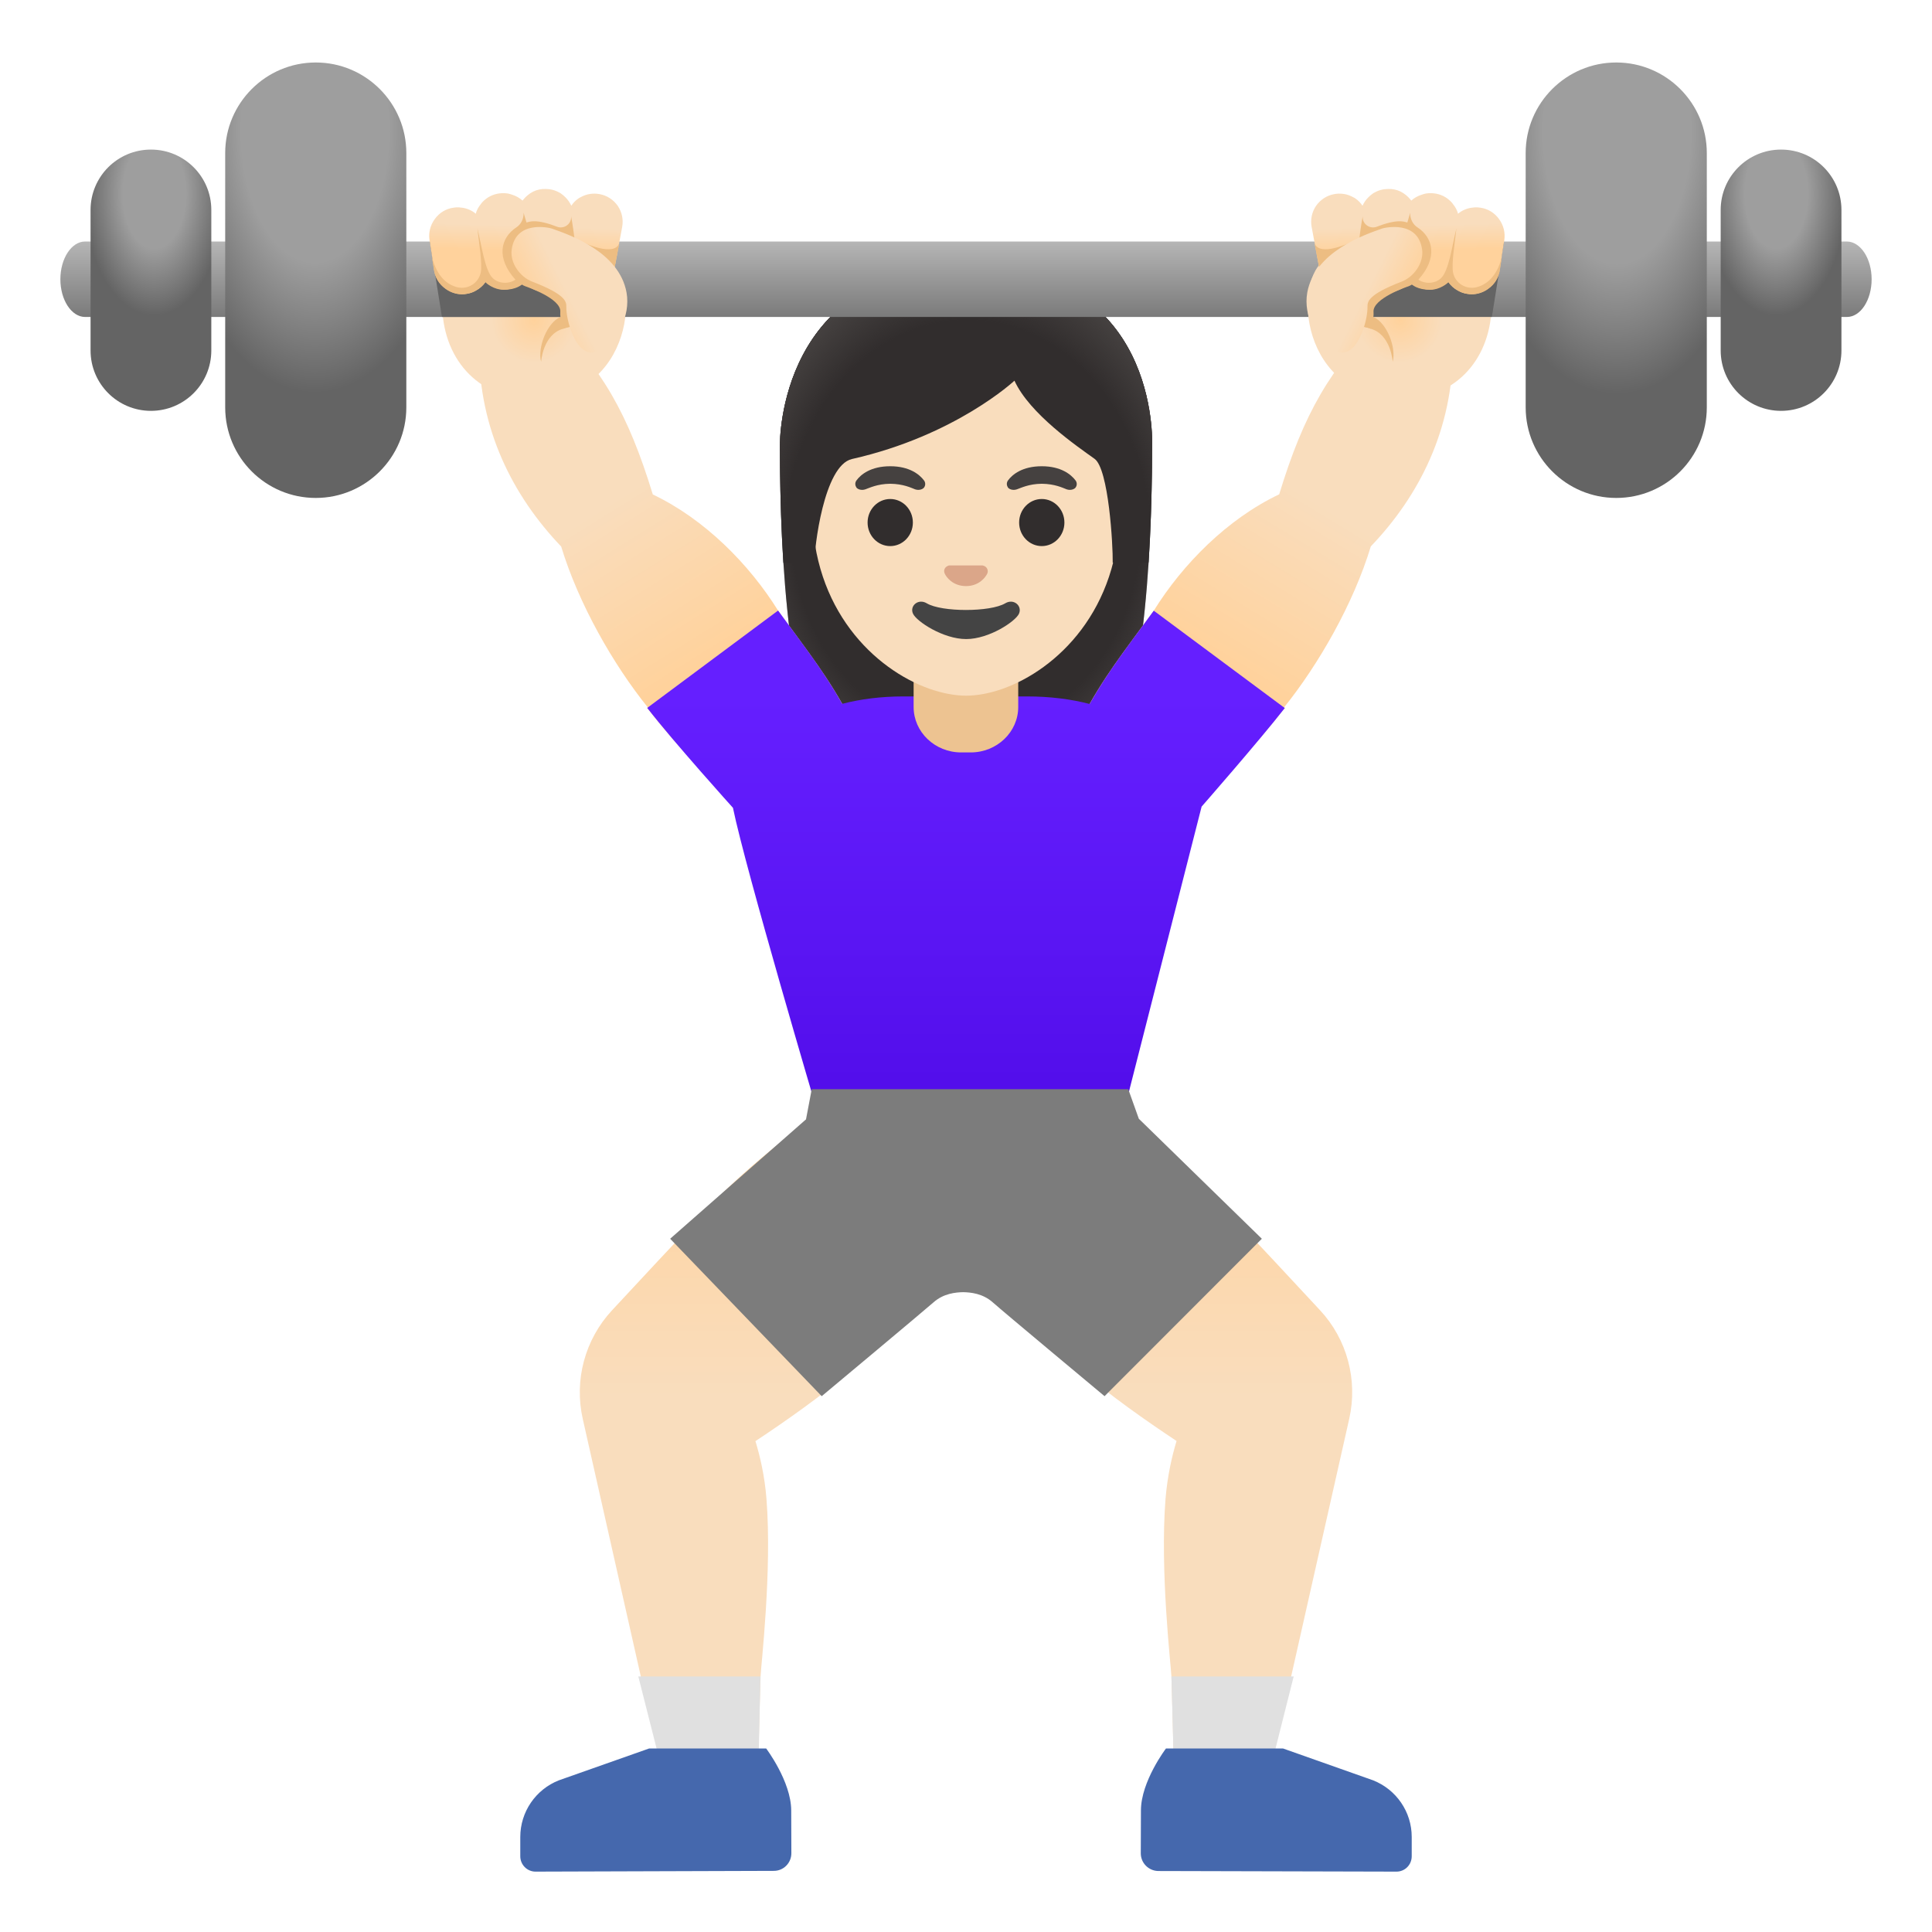
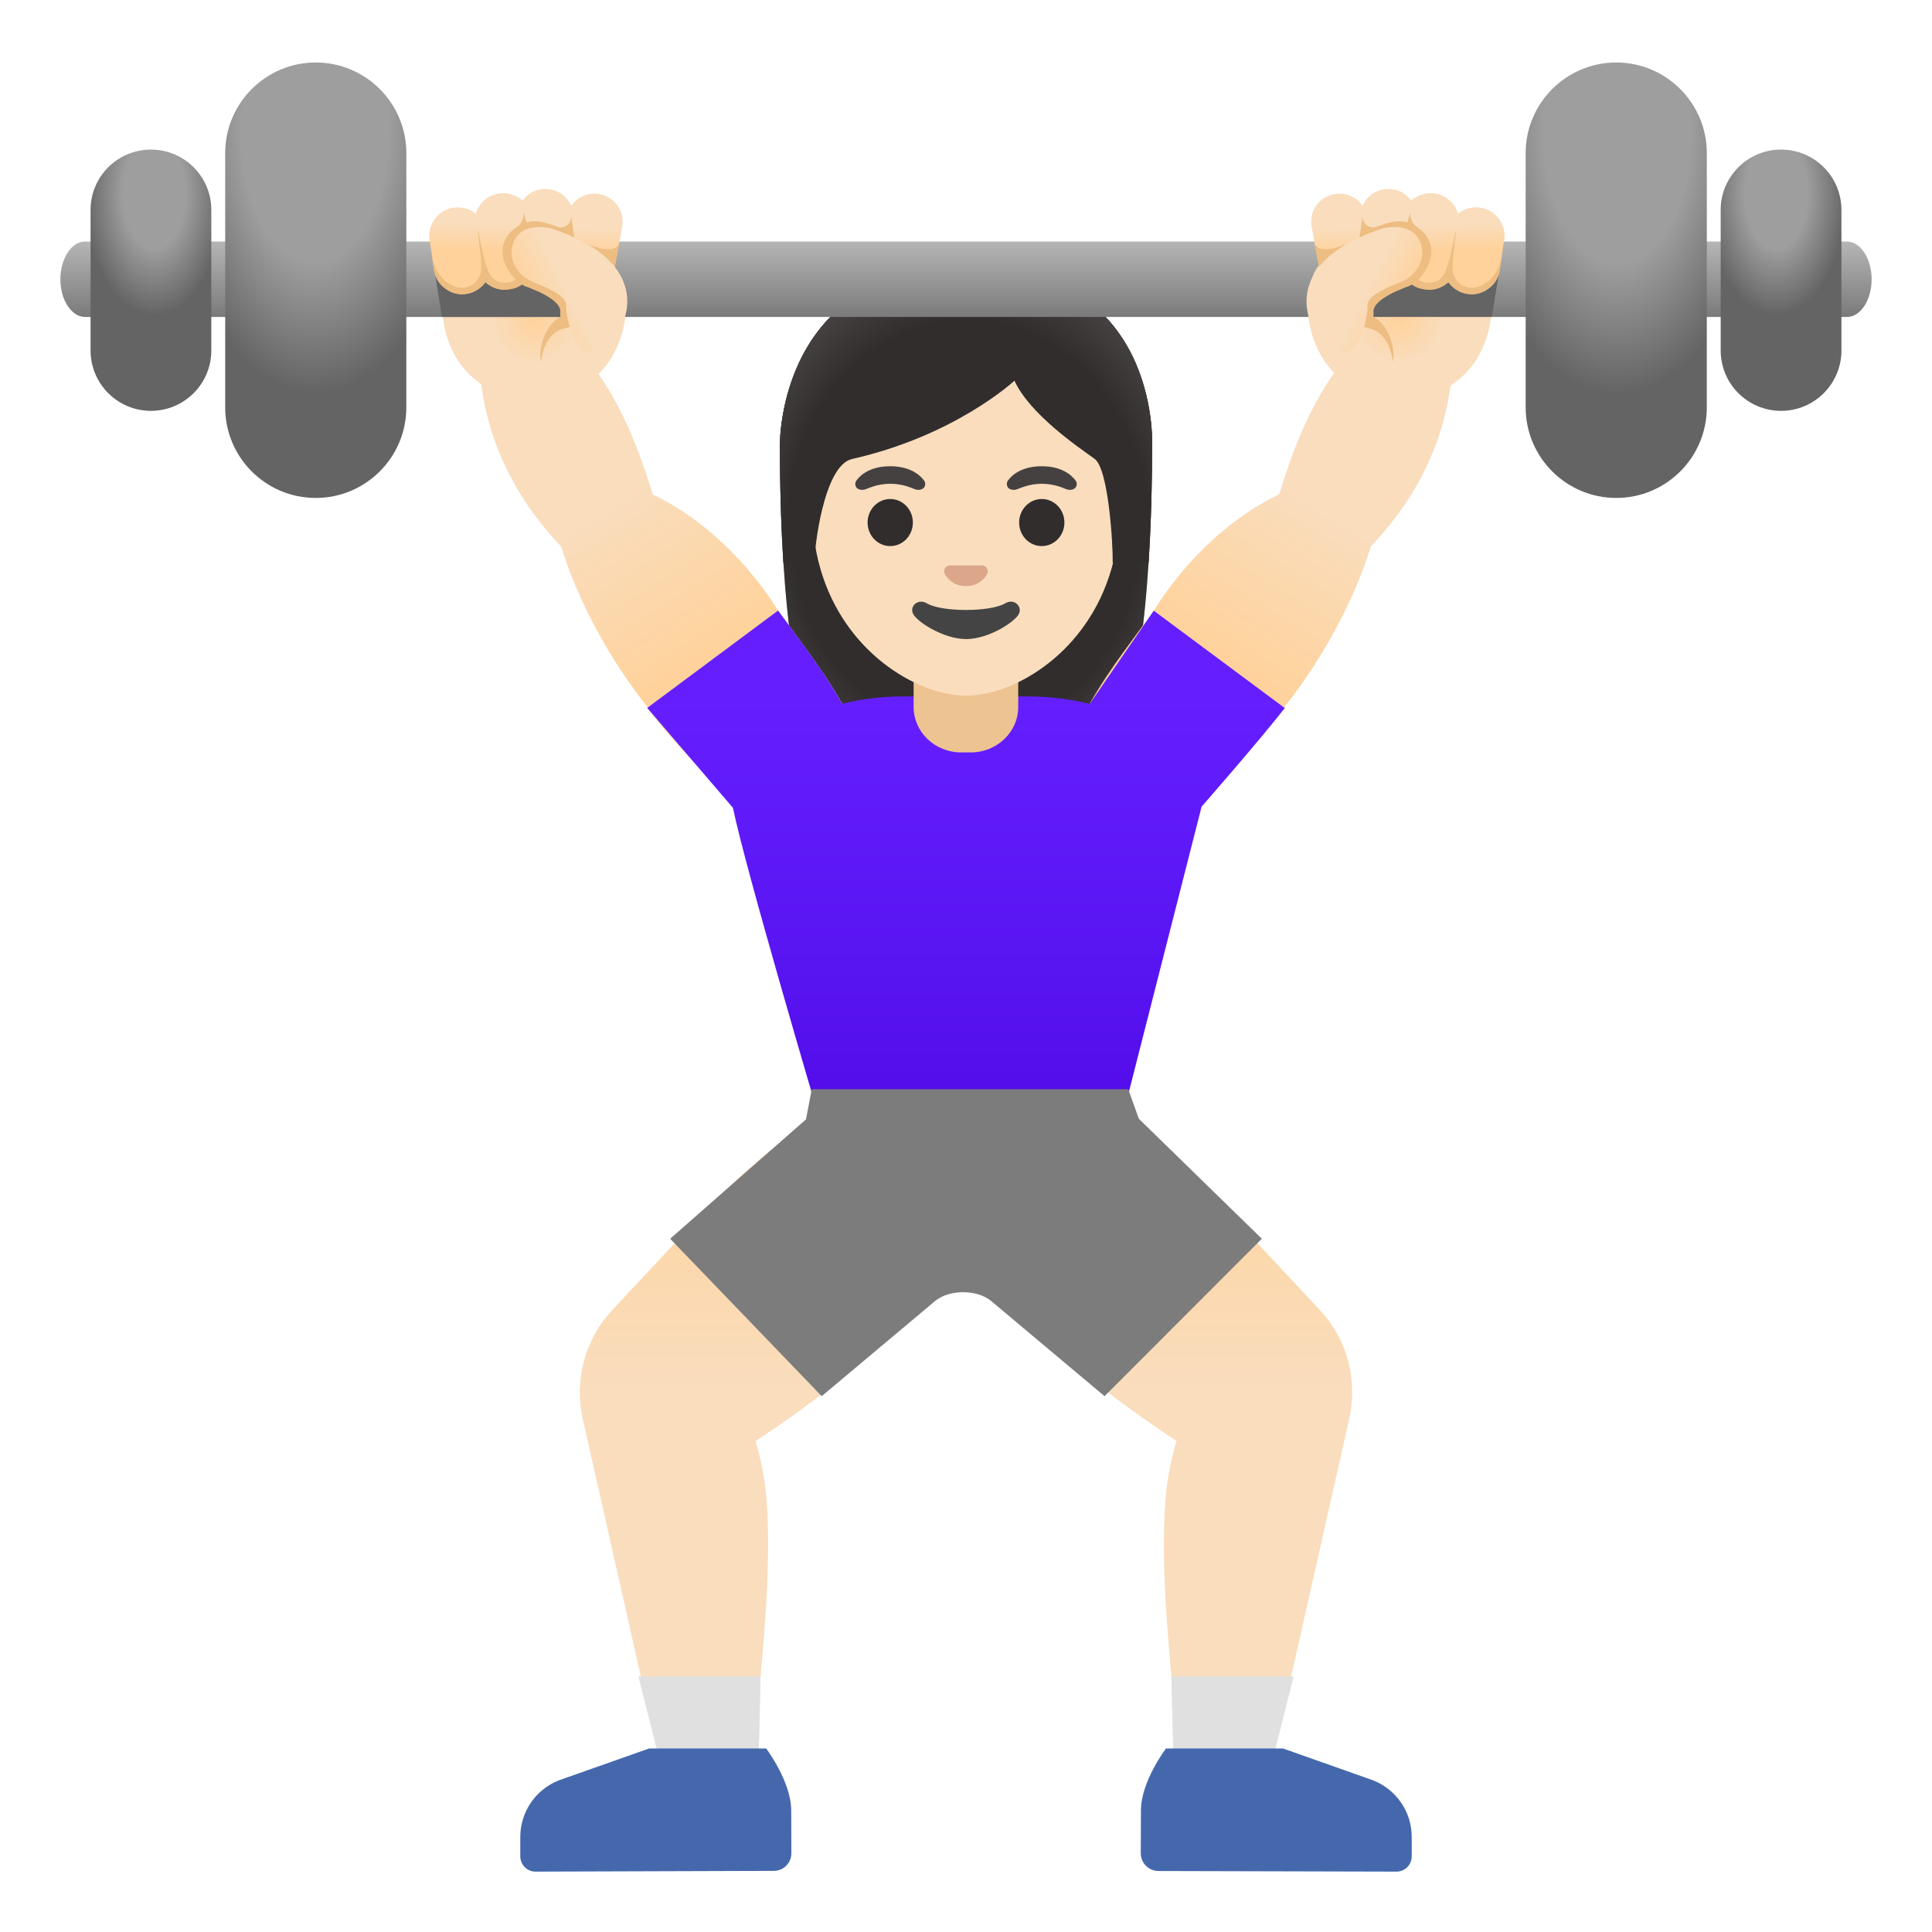
- <svg xmlns="http://www.w3.org/2000/svg" viewBox="0 0 128 128" aria-hidden="true" role="img" class="iconify iconify--noto" preserveAspectRatio="xMidYMid meet" fill="#000000">
-   <g id="SVGRepo_bgCarrier" stroke-width="0" />
-   <g id="SVGRepo_tracerCarrier" stroke-linecap="round" stroke-linejoin="round" />
-   <g id="SVGRepo_iconCarrier">
-     <linearGradient id="IconifyId17ecdb2904d178eab23866" gradientUnits="userSpaceOnUse" x1="77.018" y1="71.379" x2="77.018" y2="109.706" gradientTransform="translate(0 2)">
-       <stop offset="0" stop-color="#ffd29c"> </stop>
-       <stop offset=".5" stop-color="#f9ddbd"> </stop>
-     </linearGradient>
-     <path d="M87.45 86.8c-1.78-1.92-4.11-4.42-6.15-6.58c-3.96-4.17-8.8-7.29-8.8-7.29l-8.05 8.64s3.13 5.76 7.12 9.19c1.95 1.68 4.39 3.39 6.38 4.71c-.3.99-.6 2.28-.73 3.82c-.38 4.78.36 11.08.39 11.78c.12 3.66.16 6.37.16 6.37l6.34-.02L89.39 94c.58-2.57-.14-5.27-1.94-7.2z" fill="url(#IconifyId17ecdb2904d178eab23866)"> </path>
-     <linearGradient id="IconifyId17ecdb2904d178eab23867" gradientUnits="userSpaceOnUse" x1="50.982" y1="71.379" x2="50.982" y2="109.706" gradientTransform="translate(0 2)">
-       <stop offset="0" stop-color="#ffd29c"> </stop>
-       <stop offset=".5" stop-color="#f9ddbd"> </stop>
-     </linearGradient>
-     <path d="M55.49 72.93s-4.84 3.12-8.79 7.3c-2.04 2.16-4.37 4.66-6.15 6.58a7.983 7.983 0 0 0-1.94 7.2l5.28 23.42l6.34.02s.04-2.71.16-6.37c.02-.7.77-7 .39-11.78c-.12-1.54-.43-2.83-.73-3.82c1.99-1.32 4.43-3.03 6.38-4.71c3.99-3.43 7.12-9.19 7.12-9.19l-8.06-8.65z" fill="url(#IconifyId17ecdb2904d178eab23867)"> </path>
-     <path fill="#e0e0e0" d="M42.29 111.07l1.61 6.35l6.34.02l.14-6.37z"> </path>
-     <path d="M52.42 119.94c-.01-1.92-1.66-4.1-1.66-4.1h-7.75l-5.98 2.11a4.036 4.036 0 0 0-2.56 3.75v1.28c0 .56.45 1.02 1.01 1.02l15.79-.05c.64 0 1.16-.52 1.16-1.17l-.01-2.84z" fill="#4568ad"> </path>
-     <path fill="#e0e0e0" d="M77.61 111.07l.17 6.37l6.33-.02l1.6-6.35z"> </path>
-     <path d="M90.97 117.95L85 115.84h-7.75s-1.66 2.18-1.66 4.11l-.01 2.84c0 .64.52 1.16 1.16 1.17l15.78.04c.56 0 1.01-.45 1.01-1.02v-1.28c0-1.66-1.02-3.14-2.56-3.75z" fill="#4568ad"> </path>
-     <path d="M64.18 17.66c-12.61 0-12.51 11.66-12.51 11.84c0 7.55.58 18.22 3.6 22.41c1.2 1.66 3.51 1.76 3.51 1.76l5.22-.01l5.22.01s2.32-.09 3.51-1.76c3.02-4.2 3.6-14.86 3.6-22.41c0-.18.45-11.84-12.15-11.84z" fill="#312d2d"> </path>
-     <radialGradient id="IconifyId17ecdb2904d178eab23868" cx="64" cy="32.902" r="14.613" gradientTransform="matrix(1 0 0 1.1901 0 -4.416)" gradientUnits="userSpaceOnUse">
-       <stop offset=".794" stop-color="#454140" stop-opacity="0"> </stop>
-       <stop offset="1" stop-color="#454140"> </stop>
-     </radialGradient>
-     <path d="M64.18 17.66c-12.61 0-12.51 11.66-12.51 11.84c0 7.55.58 18.22 3.6 22.41c1.2 1.66 3.51 1.76 3.51 1.76l5.22-.01l5.22.01s2.32-.09 3.51-1.76c3.02-4.2 3.6-14.86 3.6-22.41c0-.18.45-11.84-12.15-11.84z" fill="url(#IconifyId17ecdb2904d178eab23868)"> </path>
-     <linearGradient id="IconifyId17ecdb2904d178eab23869" gradientUnits="userSpaceOnUse" x1="80.671" y1="41.656" x2="93.508" y2="20.633" gradientTransform="translate(0 2)">
-       <stop offset="0" stop-color="#ffd29c"> </stop>
-       <stop offset=".5" stop-color="#f9ddbd"> </stop>
-     </linearGradient>
-     <path d="M96.26 23.12l-4.54-2.29c-3.63 3.56-5.35 6.61-6.97 11.92c-3.43 1.63-6.39 4.62-8.31 7.71c-2.04 2.81-3.32 4.37-4.79 7.16c-1.11 2.12-.31 4.48 1.7 5.95c.95.7 1.72 1 2.47 1c.84 0 1.64-.39 2.62-1.05c2.07-1.18 4.88-4.3 6.68-6.62l-.05-.03c2.29-2.85 4.6-6.87 5.75-10.67c3.22-3.36 5.44-7.77 5.44-13.08z" fill="url(#IconifyId17ecdb2904d178eab23869)"> </path>
-     <linearGradient id="IconifyId17ecdb2904d178eab23870" gradientUnits="userSpaceOnUse" x1="47.197" y1="41.477" x2="34.267" y2="20.733" gradientTransform="translate(0 2)">
-       <stop offset="0" stop-color="#ffd29c"> </stop>
-       <stop offset=".5" stop-color="#f9ddbd"> </stop>
-     </linearGradient>
-     <path d="M56.35 47.63c-1.47-2.79-2.75-4.35-4.79-7.16c-1.92-3.09-4.88-6.08-8.31-7.71c-1.63-5.33-3.35-8.37-6.98-11.93l-4.53 2.3c0 5.31 2.22 9.71 5.44 13.08c1.15 3.79 3.45 7.82 5.75 10.67l-.05.03c1.8 2.32 4.61 5.44 6.68 6.62c.98.66 1.78 1.05 2.62 1.05c.75 0 1.52-.31 2.47-1c2-1.47 2.81-3.84 1.7-5.95z" fill="url(#IconifyId17ecdb2904d178eab23870)"> </path>
-     <linearGradient id="IconifyId17ecdb2904d178eab23871" gradientUnits="userSpaceOnUse" x1="64" y1="44.123" x2="64" y2="69.62" gradientTransform="translate(0 2)">
-       <stop offset="0" stop-color="#651fff"> </stop>
-       <stop offset=".705" stop-color="#5914f2"> </stop>
-       <stop offset="1" stop-color="#530eeb"> </stop>
-     </linearGradient>
-     <path d="M76.44 40.46c-1.79 2.46-2.99 3.97-4.25 6.18c-1.23-.32-2.62-.5-4.16-.5h-8.17c-1.51 0-2.86.18-4.06.49c-1.26-2.21-2.46-3.72-4.25-6.18l-8.67 6.45c1.8 2.32 5.68 6.62 5.68 6.62c.83 4.06 5.61 20.2 5.61 20.2h20.27l5.17-20.28s3.75-4.28 5.51-6.53l-8.68-6.45z" fill="url(#IconifyId17ecdb2904d178eab23871)"> </path>
-     <path d="M60.53 46.84c0 1.66 1.41 3.01 3.15 3.01h.63c1.74 0 3.15-1.35 3.15-3.01v-3.67h-6.93v3.67z" fill="#edc391"> </path>
-     <path d="M64 21.42c-5.29 0-10.19 3.93-10.19 12.27c0 6.7 4.15 10.66 7.76 11.94c.86.3 1.69.46 2.43.46c.73 0 1.56-.15 2.41-.45c3.61-1.27 7.77-5.24 7.77-11.94c.01-8.35-4.89-12.28-10.18-12.28z" fill="#f9ddbd"> </path>
-     <path d="M65.19 37.49l-.1-.03H62.9c-.03 0-.07.01-.1.03c-.2.08-.31.29-.21.51c.09.22.53.83 1.41.83c.88 0 1.31-.61 1.41-.83a.38.38 0 0 0-.22-.51z" fill="#dba689"> </path>
-     <path d="M66.6 39.97c-.99.59-4.22.59-5.2 0c-.57-.34-1.15.18-.91.69c.23.51 2 1.68 3.52 1.68s3.27-1.17 3.5-1.68s-.34-1.03-.91-.69z" fill="#444"> </path>
-     <g fill="#312d2d">
-       <ellipse cx="58.98" cy="34.62" rx="1.5" ry="1.56"> </ellipse>
-       <ellipse cx="69.02" cy="34.62" rx="1.5" ry="1.56"> </ellipse>
-     </g>
-     <g fill="#454140">
-       <path d="M61.21 31.82c-.29-.38-.95-.93-2.23-.93c-1.29 0-1.95.55-2.23.93c-.13.17-.09.36-.01.48c.08.11.32.21.59.12s.78-.36 1.65-.37c.87.01 1.39.27 1.65.37c.27.09.51-.01.59-.12a.39.39 0 0 0-.01-.48z"> </path>
-       <path d="M71.25 31.82c-.29-.38-.95-.93-2.23-.93c-1.29 0-1.95.55-2.23.93c-.13.17-.09.36-.01.48c.08.11.32.21.59.12s.78-.36 1.65-.37c.87.01 1.39.27 1.65.37c.27.09.51-.01.59-.12a.39.39 0 0 0-.01-.48z"> </path>
-     </g>
-     <path d="M64.18 17.66c-12.61 0-12.51 11.66-12.51 11.84c0 2.39.06 5.08.23 7.79l2.06-.01c-.02-.9.61-6.45 2.49-6.87c6.87-1.55 10.76-5.19 10.76-5.19c1.01 2.21 4.17 4.36 5.31 5.18c.93.67 1.22 5.7 1.2 6.88h2.37c0-.02.01-.03.01-.05c.17-2.69.23-5.37.23-7.74c.01-.17.46-11.83-12.15-11.83z" fill="#312d2d"> </path>
-     <radialGradient id="IconifyId17ecdb2904d178eab23872" cx="64.109" cy="34.156" r="15.307" gradientTransform="matrix(1 0 0 1.2135 0 -5.466)" gradientUnits="userSpaceOnUse">
-       <stop offset=".794" stop-color="#454140" stop-opacity="0"> </stop>
-       <stop offset="1" stop-color="#454140"> </stop>
-     </radialGradient>
-     <path d="M64.18 17.66c-12.61 0-12.51 11.66-12.51 11.84c0 2.39.06 5.08.23 7.79l2.06-.01c-.02-.9.61-6.45 2.49-6.87c6.87-1.55 10.76-5.19 10.76-5.19c1.01 2.21 4.17 4.36 5.31 5.18c.93.67 1.22 5.7 1.2 6.88h2.37c0-.02.01-.03.01-.05c.17-2.69.23-5.37.23-7.74c.01-.17.46-11.83-12.15-11.83z" fill="url(#IconifyId17ecdb2904d178eab23872)"> </path>
-     <radialGradient id="IconifyId17ecdb2904d178eab23873" cx="35.39" cy="19.198" r="5.677" gradientTransform="translate(0 2)" gradientUnits="userSpaceOnUse">
-       <stop offset="0" stop-color="#ffd29c"> </stop>
-       <stop offset=".5" stop-color="#f9ddbd"> </stop>
-     </radialGradient>
-     <path d="M40.26 17.16c-.9-.53-5.17-1.2-8.12-1.2c-1.62 0-2.83.21-2.83.76l-.01 3.43c-.01 3.45 2.24 6.27 5.96 6.28h.01c6.74 0 7.27-7.94 4.99-9.27z" fill="url(#IconifyId17ecdb2904d178eab23873)"> </path>
-     <path d="M40.02 20.82c-.04.13-.39.26-.77.36h-.01c-.44.11-.96.33-1.93.6c-1.35.38-1.46 2.19-1.46 2.19c-.25-.94.39-2.59 1.28-2.97v-.01c.42-.2.89-.31 1.39-.39c.08-.01.28-.02.53-.01h.01c.45.01 1.01.07.96.23z" fill="#edbd82"> </path>
-     <linearGradient id="IconifyId17ecdb2904d178eab23874" gradientUnits="userSpaceOnUse" x1="64" y1="13.379" x2="64" y2="19.437" gradientTransform="translate(0 2)">
-       <stop offset="0" stop-color="#bdbdbd"> </stop>
-       <stop offset="1" stop-color="#757575"> </stop>
-     </linearGradient>
-     <path d="M124 18.5c0 1.38-.73 2.5-1.64 2.5H5.64C4.74 21 4 19.88 4 18.5S4.74 16 5.64 16h116.71c.91 0 1.65 1.12 1.65 2.5z" fill="url(#IconifyId17ecdb2904d178eab23874)"> </path>
-     <radialGradient id="IconifyId17ecdb2904d178eab23875" cx="-102.258" cy="115.861" r="24.348" gradientTransform="matrix(0 .9016 .507 0 -37.874 100.877)" gradientUnits="userSpaceOnUse">
-       <stop offset=".396" stop-color="#9e9e9e"> </stop>
-       <stop offset=".79" stop-color="#646464"> </stop>
-     </radialGradient>
-     <path d="M20.92 32.99c3.31 0 6-2.69 6-6V10.14c0-3.31-2.69-6-6-6s-6 2.69-6 6v16.85c0 3.31 2.68 6 6 6z" fill="url(#IconifyId17ecdb2904d178eab23875)"> </path>
-     <radialGradient id="IconifyId17ecdb2904d178eab23876" cx="-1251.918" cy="123.75" r="24.348" gradientTransform="matrix(0 .9016 -.507 0 169.876 1137.497)" gradientUnits="userSpaceOnUse">
-       <stop offset=".396" stop-color="#9e9e9e"> </stop>
-       <stop offset=".79" stop-color="#646464"> </stop>
-     </radialGradient>
-     <path d="M107.08 32.99c-3.31 0-6-2.69-6-6V10.14c0-3.31 2.69-6 6-6s6 2.69 6 6v16.85c0 3.31-2.68 6-6 6z" fill="url(#IconifyId17ecdb2904d178eab23876)"> </path>
-     <radialGradient id="IconifyId17ecdb2904d178eab23877" cx="-172.46" cy="114.075" r="3.543" gradientTransform="matrix(1.3333 0 0 -2.3062 240.163 275.933)" gradientUnits="userSpaceOnUse">
-       <stop offset=".441" stop-color="#9e9e9e"> </stop>
-       <stop offset=".985" stop-color="#646464"> </stop>
-     </radialGradient>
-     <path d="M10 27.22c2.21 0 4-1.79 4-4v-9.31c0-2.21-1.79-4-4-4s-4 1.79-4 4v9.31c0 2.21 1.79 4 4 4z" fill="url(#IconifyId17ecdb2904d178eab23877)"> </path>
-     <radialGradient id="IconifyId17ecdb2904d178eab23878" cx="-1204.1" cy="114.075" r="3.543" gradientTransform="matrix(-1.3333 0 0 -2.3062 -1487.734 275.933)" gradientUnits="userSpaceOnUse">
-       <stop offset=".441" stop-color="#9e9e9e"> </stop>
-       <stop offset=".985" stop-color="#646464"> </stop>
-     </radialGradient>
-     <path d="M118 27.22c-2.21 0-4-1.79-4-4v-9.31c0-2.21 1.79-4 4-4s4 1.79 4 4v9.31c0 2.21-1.79 4-4 4z" fill="url(#IconifyId17ecdb2904d178eab23878)"> </path>
-     <path fill="#646464" d="M38.61 21h-9.33l-.8-5h10.13z"> </path>
-     <linearGradient id="IconifyId17ecdb2904d178eab23879" gradientUnits="userSpaceOnUse" x1="34.798" y1="14.626" x2="34.903" y2="11.312" gradientTransform="translate(0 2)">
-       <stop offset="0" stop-color="#ffd29c"> </stop>
-       <stop offset=".5" stop-color="#f9ddbd"> </stop>
-     </linearGradient>
-     <path d="M41.22 15.04l-.29 1.55l-.06.34l-.14.75l-.08.44a1.88 1.88 0 0 1-2.18 1.5c-.46-.08-.85-.32-1.12-.68c-.33.3-.76.47-1.23.47c-.28 0-1.16-.39-1.31-.54a.689.689 0 0 1-.11-.13c-.04.03-.08.07-.12.1c-.02.01-.59.35-1.17.34c-.54-.01-1.08-.34-1.24-.5c-.16.23-.38.43-.64.57c-.18.11-.38.18-.6.21c-.1.02-.2.03-.3.03c-.4 0-.79-.13-1.11-.37c-.42-.3-.69-.74-.76-1.24l-.13-.85v-.01l-.17-1.09c-.08-.5.04-1 .34-1.41c.3-.42.74-.69 1.24-.76c.12-.02.24-.03.36-.02c.03 0 .07 0 .1.01c.32.02.64.13.92.33c.04.03.07.06.1.08c.06-.23.18-.45.33-.63c.04-.06.08-.11.13-.16c.06-.07.11-.1.13-.12c.01 0 .01-.01.01-.01c.3-.26.69-.42 1.12-.44c.14-.01.28 0 .41.02c.1.02.19.05.28.08c.26.08.49.21.69.39c.06-.08.13-.16.2-.23c.1-.1.21-.19.32-.26c.06-.04.13-.07.19-.11c.25-.12.53-.18.82-.17c.32 0 .63.08.91.24c.05.02.09.05.13.08c.1.07.19.15.28.24c.16.16.29.35.38.55c.12-.18.28-.35.47-.48c.04-.03.09-.06.14-.08c.2-.11.41-.19.63-.22c.21-.03.42-.03.63.01c.5.09.92.37 1.21.78c.28.42.38.91.29 1.4z" fill="url(#IconifyId17ecdb2904d178eab23879)"> </path>
-     <path d="M75.45 74.12l-.7-1.96H53.78l-.38 2l-9 7.91L54.44 92.5s6.79-5.67 7.4-6.21c.67-.6 1.48-.67 1.97-.68c.49.01 1.3.08 1.97.68c.61.55 7.4 6.21 7.4 6.21L83.6 82.07l-8.15-7.95z" fill="#7c7c7c"> </path>
-     <path d="M41.03 16.12c-.35.9-2.25.04-2.97-.33c-.11-.88-.22-1.46-.22-1.46v.01c.03.5-.47.86-.94.68c-.53-.21-1.14-.38-1.58-.36c-.17.01-.31.04-.44.08c-.12-.39-.19-.65-.19-.65v.11c-.02.34-.18.66-.46.85c-1.09.71-1.37 2.05-.08 3.48c-.44.3-1.13.28-1.52-.12c-.5-.5-.71-2.09-1-3.27c.09.84.34 2.34.22 2.92c-.15.7-.85 1.14-1.55.97c-.61-.15-1.33-.64-1.68-1.99l.13.85c.07.5.34.94.76 1.24c.32.24.71.37 1.11.37c.1 0 .2-.01.3-.03c.19-.03.36-.09.52-.17c.01-.01.03-.01.04-.02c.01-.01.03-.01.04-.02c.42-.23.63-.55.64-.57c.05.08.57.51 1.2.51c.87 0 1.21-.35 1.21-.35c.08.05.16.09.24.12c.06.02 2.4.81 2.31 1.7c-.01.11 0 .22.01.33v.05c.03.26.09.51.18.74l.01-.01c.24-.19.82-.03.87-.37c.19-1.29.14-2.83.02-4.15l2.52.42l.3-1.56z" fill="#edbd82"> </path>
-     <linearGradient id="IconifyId17ecdb2904d178eab23880" gradientUnits="userSpaceOnUse" x1="35.008" y1="18.332" x2="40.307" y2="15.679" gradientTransform="translate(0 2)">
-       <stop offset="0" stop-color="#ffd29c"> </stop>
-       <stop offset=".469" stop-color="#f9ddbd"> </stop>
-     </linearGradient>
-     <path d="M41.51 19.38c-.49-2.69-3.74-3.81-4.96-4.24c-.15-.05-2.38-.58-2.65 1.4c-.12.86.53 1.8 1.36 2.12c2.27.87 2.26 1.35 2.26 1.67c-.01.83.45 2.4 1.17 2.87c.15.1.32.16.48.16c.1 0 .2-.02.3-.06c1.41-.59 2.32-2.35 2.04-3.92z" fill="url(#IconifyId17ecdb2904d178eab23880)"> </path>
-     <radialGradient id="IconifyId17ecdb2904d178eab23881" cx="39.39" cy="19.198" r="5.677" gradientTransform="matrix(-1 0 0 1 132.12 2)" gradientUnits="userSpaceOnUse">
-       <stop offset="0" stop-color="#ffd29c"> </stop>
-       <stop offset=".5" stop-color="#f9ddbd"> </stop>
-     </radialGradient>
-     <path d="M87.86 17.16c.9-.53 5.17-1.2 8.12-1.2c1.62 0 2.83.21 2.83.76l.01 3.43c.01 3.45-2.24 6.27-5.96 6.28h-.01c-6.74 0-7.28-7.94-4.99-9.27z" fill="url(#IconifyId17ecdb2904d178eab23881)"> </path>
-     <path d="M88.1 20.82c.04.13.39.26.77.36h.01c.44.11.96.33 1.93.6c1.35.38 1.46 2.19 1.46 2.19c.25-.94-.39-2.59-1.28-2.97v-.01c-.42-.2-.89-.31-1.39-.39c-.08-.01-.28-.02-.53-.01h-.01c-.45.01-1.01.07-.96.23z" fill="#edbd82"> </path>
-     <path fill="#646464" d="M89.51 16h10.13l-.8 5h-9.33z"> </path>
-     <linearGradient id="IconifyId17ecdb2904d178eab23882" gradientUnits="userSpaceOnUse" x1="38.798" y1="14.626" x2="38.903" y2="11.312" gradientTransform="matrix(-1 0 0 1 132.12 2)">
-       <stop offset="0" stop-color="#ffd29c"> </stop>
-       <stop offset=".5" stop-color="#f9ddbd"> </stop>
-     </linearGradient>
-     <path d="M86.9 15.04l.29 1.55l.06.34l.14.75l.08.44a1.88 1.88 0 0 0 2.18 1.5c.46-.08.85-.32 1.12-.68c.33.3.76.47 1.23.47c.28 0 1.16-.39 1.31-.54c.04-.04.08-.08.11-.13c.04.03.08.07.12.1c.02.01.59.35 1.17.34c.54-.01 1.07-.34 1.24-.5c.16.23.38.43.64.57c.18.11.38.18.6.21c.1.02.2.03.3.03c.4 0 .79-.13 1.11-.37c.42-.3.69-.74.76-1.24l.13-.85v-.01l.17-1.09c.08-.5-.04-1-.34-1.41c-.3-.42-.74-.69-1.24-.76c-.12-.02-.24-.03-.36-.02c-.03 0-.07 0-.1.01c-.32.02-.64.13-.92.33c-.04.03-.07.06-.1.08c-.06-.23-.18-.45-.33-.63a1.01 1.01 0 0 0-.13-.16c-.06-.07-.11-.1-.13-.12c-.01 0-.01-.01-.01-.01c-.3-.26-.69-.42-1.12-.44c-.14-.01-.28 0-.41.02c-.1.02-.19.05-.28.08c-.26.08-.49.21-.69.39c-.06-.08-.13-.16-.2-.23c-.1-.1-.21-.19-.32-.26c-.06-.04-.13-.07-.19-.11c-.25-.12-.53-.18-.82-.17c-.32 0-.63.08-.91.24c-.05.02-.09.05-.13.08c-.1.07-.19.15-.28.24c-.16.16-.29.35-.38.55c-.12-.18-.28-.35-.47-.48a.638.638 0 0 0-.14-.08c-.2-.11-.41-.19-.63-.22c-.21-.03-.42-.03-.63.01c-.5.09-.92.37-1.21.78c-.28.42-.38.91-.29 1.4z" fill="url(#IconifyId17ecdb2904d178eab23882)"> </path>
-     <path d="M87.09 16.12c.35.9 2.25.04 2.97-.33c.11-.88.22-1.46.22-1.46v.01c-.03.5.47.86.94.68c.53-.21 1.14-.38 1.58-.36c.17.01.31.04.44.08c.12-.39.19-.65.19-.65v.11c.02.34.18.66.46.85c1.09.71 1.37 2.05.08 3.48c.44.3 1.13.28 1.52-.12c.5-.5.71-2.09 1-3.27c-.09.84-.34 2.34-.22 2.92c.14.7.85 1.14 1.55.97c.61-.15 1.33-.64 1.68-1.99l-.13.85c-.07.5-.34.94-.76 1.24c-.32.24-.71.37-1.11.37c-.1 0-.2-.01-.3-.03c-.19-.03-.36-.09-.52-.17c-.01-.01-.03-.01-.04-.02c-.01-.01-.03-.01-.04-.02a1.82 1.82 0 0 1-.64-.57c-.05.08-.57.51-1.2.51c-.87 0-1.21-.35-1.21-.35c-.08.05-.16.09-.24.12c-.07.02-2.39.81-2.31 1.7c.01.11 0 .22-.01.33v.05c-.03.26-.09.51-.18.74l-.01-.01c-.24-.19-.82-.03-.87-.37c-.19-1.29-.14-2.83-.02-4.15l-2.52.42l-.3-1.56z" fill="#edbd82"> </path>
-     <linearGradient id="IconifyId17ecdb2904d178eab23883" gradientUnits="userSpaceOnUse" x1="39.008" y1="18.332" x2="44.307" y2="15.679" gradientTransform="matrix(-1 0 0 1 132.12 2)">
-       <stop offset="0" stop-color="#ffd29c"> </stop>
-       <stop offset=".469" stop-color="#f9ddbd"> </stop>
-     </linearGradient>
-     <path d="M86.61 19.38c.49-2.69 3.74-3.81 4.96-4.24c.15-.05 2.38-.58 2.65 1.4c.12.86-.53 1.8-1.36 2.12c-2.27.87-2.26 1.35-2.26 1.67c.01.83-.45 2.4-1.17 2.87c-.15.1-.32.16-.48.16c-.1 0-.2-.02-.3-.06c-1.41-.59-2.32-2.35-2.04-3.92z" fill="url(#IconifyId17ecdb2904d178eab23883)"> </path>
+ <svg xmlns="http://www.w3.org/2000/svg" xmlns:xlink="http://www.w3.org/1999/xlink" viewBox="0 0 128 128" preserveAspectRatio="xMidYMid meet" fill="#000000">
+   <linearGradient id="A" gradientUnits="userSpaceOnUse" x1="77.018" y1="73.379" x2="77.018" y2="111.706">
+     <stop offset="0" stop-color="#ffd29c" />
+     <stop offset=".5" stop-color="#f9ddbd" />
+   </linearGradient>
+   <path d="M87.45 86.8l-6.15-6.58c-3.96-4.17-8.8-7.29-8.8-7.29l-8.05 8.64s3.13 5.76 7.12 9.19c1.95 1.68 4.39 3.39 6.38 4.71a18.53 18.53 0 0 0-.73 3.82c-.38 4.78.36 11.08.39 11.78l.16 6.37 6.34-.02L89.39 94c.58-2.57-.14-5.27-1.94-7.2z" fill="url(#A)" />
+   <linearGradient id="B" gradientUnits="userSpaceOnUse" x1="50.982" y1="73.379" x2="50.982" y2="111.706">
+     <stop offset="0" stop-color="#ffd29c" />
+     <stop offset=".5" stop-color="#f9ddbd" />
+   </linearGradient>
+   <path d="M55.49 72.93s-4.84 3.12-8.79 7.3l-6.15 6.58a7.983 7.983 0 0 0-1.94 7.2l5.28 23.42 6.34.02.16-6.37c.02-.7.77-7 .39-11.78-.12-1.54-.43-2.83-.73-3.82 1.99-1.32 4.43-3.03 6.38-4.71 3.99-3.43 7.12-9.19 7.12-9.19l-8.06-8.65z" fill="url(#B)" />
+   <path fill="#e0e0e0" d="M42.29 111.07l1.61 6.35 6.34.02.14-6.37z" />
+   <path d="M52.42 119.94c-.01-1.92-1.66-4.1-1.66-4.1h-7.75l-5.98 2.11a4.036 4.036 0 0 0-2.56 3.75v1.28c0 .56.45 1.02 1.01 1.02l15.79-.05c.64 0 1.16-.52 1.16-1.17l-.01-2.84z" fill="#4568ad" />
+   <path fill="#e0e0e0" d="M77.61 111.07l.17 6.37l6.33-.02l1.6-6.35z" />
+   <path d="M90.97 117.95L85 115.84h-7.75s-1.66 2.18-1.66 4.11l-.01 2.84c0 .64.52 1.16 1.16 1.17l15.78.04c.56 0 1.01-.45 1.01-1.02v-1.28c0-1.66-1.02-3.14-2.56-3.75z" fill="#4568ad" />
+   <use xlink:href="#T" fill="#312d2d" />
+   <radialGradient id="C" cx="64" cy="32.902" r="14.613" gradientTransform="matrix(1,0,0,1.1901,0,-4.416)" gradientUnits="userSpaceOnUse">
+     <stop offset=".794" stop-color="#454140" stop-opacity="0" />
+     <stop offset="1" stop-color="#454140" />
+   </radialGradient>
+   <use xlink:href="#T" fill="url(#C)" />
+   <linearGradient id="D" gradientUnits="userSpaceOnUse" x1="80.671" y1="43.656" x2="93.508" y2="22.633">
+     <stop offset="0" stop-color="#ffd29c" />
+     <stop offset=".5" stop-color="#f9ddbd" />
+   </linearGradient>
+   <path d="M96.26 23.12l-4.54-2.29c-3.63 3.56-5.35 6.61-6.97 11.92-3.43 1.63-6.39 4.62-8.31 7.71-2.04 2.81-3.32 4.37-4.79 7.16-1.11 2.12-.31 4.48 1.7 5.95.95.7 1.72 1 2.47 1 .84 0 1.64-.39 2.62-1.05 2.07-1.18 4.88-4.3 6.68-6.62l-.05-.03c2.29-2.85 4.6-6.87 5.75-10.67 3.22-3.36 5.44-7.77 5.44-13.08z" fill="url(#D)" />
+   <linearGradient id="E" gradientUnits="userSpaceOnUse" x1="47.197" y1="43.477" x2="34.267" y2="22.733">
+     <stop offset="0" stop-color="#ffd29c" />
+     <stop offset=".5" stop-color="#f9ddbd" />
+   </linearGradient>
+   <path d="M56.35 47.63c-1.47-2.79-2.75-4.35-4.79-7.16-1.92-3.09-4.88-6.08-8.31-7.71-1.63-5.33-3.35-8.37-6.98-11.93l-4.53 2.3c0 5.31 2.22 9.71 5.44 13.08 1.15 3.79 3.45 7.82 5.75 10.67l-.05.03c1.8 2.32 4.61 5.44 6.68 6.62.98.66 1.78 1.05 2.62 1.05.75 0 1.52-.31 2.47-1 2-1.47 2.81-3.84 1.7-5.95z" fill="url(#E)" />
+   <linearGradient id="F" gradientUnits="userSpaceOnUse" x1="64" y1="46.123" x2="64" y2="71.62">
+     <stop offset="0" stop-color="#651fff" />
+     <stop offset=".705" stop-color="#5914f2" />
+     <stop offset="1" stop-color="#530eeb" />
+   </linearGradient>
+   <path d="M76.44 40.46l-4.25 6.18c-1.23-.32-2.62-.5-4.16-.5h-8.17c-1.51 0-2.86.18-4.06.49-1.26-2.21-2.46-3.72-4.25-6.18l-8.67 6.45 5.68 6.62c.83 4.06 5.61 20.2 5.61 20.2h20.27l5.17-20.28s3.75-4.28 5.51-6.53l-8.68-6.45z" fill="url(#F)" />
+   <path d="M60.53 46.84c0 1.66 1.41 3.01 3.15 3.01h.63c1.74 0 3.15-1.35 3.15-3.01v-3.67h-6.93v3.67z" fill="#edc391" />
+   <path d="M64 21.42c-5.29 0-10.19 3.93-10.19 12.27 0 6.7 4.15 10.66 7.76 11.94.86.3 1.69.46 2.43.46.73 0 1.56-.15 2.41-.45 3.61-1.27 7.77-5.24 7.77-11.94.01-8.35-4.89-12.28-10.18-12.28z" fill="#f9ddbd" />
+   <path d="M65.19 37.49l-.1-.03H62.9c-.03 0-.07.01-.1.03-.2.08-.31.29-.21.51.09.22.53.83 1.41.83s1.31-.61 1.41-.83a.38.38 0 0 0-.22-.51z" fill="#dba689" />
+   <path d="M66.6 39.97c-.99.59-4.22.59-5.2 0-.57-.34-1.15.18-.91.69.23.51 2 1.68 3.52 1.68s3.27-1.17 3.5-1.68-.34-1.03-.91-.69z" fill="#444" />
+   <g fill="#312d2d">
+     <ellipse cx="58.98" cy="34.62" rx="1.5" ry="1.56" />
+     <ellipse cx="69.02" cy="34.62" rx="1.5" ry="1.56" />
  </g>
+   <g fill="#454140">
+     <use xlink:href="#U" />
+     <use xlink:href="#U" x="10.04" />
+   </g>
+   <use xlink:href="#V" fill="#312d2d" />
+   <radialGradient id="G" cx="64.109" cy="34.156" r="15.307" gradientTransform="matrix(1,0,0,1.2135,0,-5.466)" gradientUnits="userSpaceOnUse">
+     <stop offset=".794" stop-color="#454140" stop-opacity="0" />
+     <stop offset="1" stop-color="#454140" />
+   </radialGradient>
+   <use xlink:href="#V" fill="url(#G)" />
+   <radialGradient id="H" cx="35.39" cy="19.198" r="5.677" gradientTransform="translate(0 2)" gradientUnits="userSpaceOnUse">
+     <stop offset="0" stop-color="#ffd29c" />
+     <stop offset=".5" stop-color="#f9ddbd" />
+   </radialGradient>
+   <path d="M40.26 17.16c-.9-.53-5.17-1.2-8.12-1.2-1.62 0-2.83.21-2.83.76l-.01 3.43c-.01 3.45 2.24 6.27 5.96 6.28h.01c6.74 0 7.27-7.94 4.99-9.27z" fill="url(#H)" />
+   <path d="M40.02 20.82c-.04.13-.39.26-.77.36h-.01c-.44.11-.96.33-1.93.6c-1.35.38-1.46 2.19-1.46 2.19c-.25-.94.39-2.59 1.28-2.97v-.01c.42-.2.89-.31 1.39-.39c.08-.01.28-.02.53-.01h.01c.45.01 1.01.07.96.23z" fill="#edbd82" />
+   <linearGradient id="I" gradientUnits="userSpaceOnUse" x1="64" y1="15.379" x2="64" y2="21.437">
+     <stop offset="0" stop-color="#bdbdbd" />
+     <stop offset="1" stop-color="#757575" />
+   </linearGradient>
+   <path d="M124 18.5c0 1.38-.73 2.5-1.64 2.5H5.64C4.74 21 4 19.88 4 18.5S4.74 16 5.64 16h116.71c.91 0 1.65 1.12 1.65 2.5z" fill="url(#I)" />
+   <radialGradient id="J" cx="-102.258" cy="115.861" r="24.348" gradientTransform="matrix(0 .9016 .507 0 -37.874 100.877)" gradientUnits="userSpaceOnUse">
+     <stop offset=".396" stop-color="#9e9e9e" />
+     <stop offset=".79" stop-color="#646464" />
+   </radialGradient>
+   <path d="M20.92 32.99c3.31 0 6-2.69 6-6V10.14c0-3.31-2.69-6-6-6s-6 2.69-6 6v16.85a6 6 0 0 0 6 6z" fill="url(#J)" />
+   <radialGradient id="K" cx="-1251.918" cy="123.75" r="24.348" gradientTransform="matrix(0 .9016 -.507 0 169.876 1137.497)" gradientUnits="userSpaceOnUse">
+     <stop offset=".396" stop-color="#9e9e9e" />
+     <stop offset=".79" stop-color="#646464" />
+   </radialGradient>
+   <path d="M107.08 32.99c-3.31 0-6-2.69-6-6V10.14c0-3.31 2.69-6 6-6s6 2.69 6 6v16.85a6 6 0 0 1-6 6z" fill="url(#K)" />
+   <radialGradient id="L" cx="-172.46" cy="114.075" r="3.543" gradientTransform="matrix(1.3333 0 0 -2.3062 240.163 275.933)" gradientUnits="userSpaceOnUse">
+     <stop offset=".441" stop-color="#9e9e9e" />
+     <stop offset=".985" stop-color="#646464" />
+   </radialGradient>
+   <path d="M10 27.22a4 4 0 0 0 4-4v-9.31a4 4 0 1 0-8 0v9.31a4 4 0 0 0 4 4z" fill="url(#L)" />
+   <radialGradient id="M" cx="-1204.1" cy="114.075" r="3.543" gradientTransform="matrix(-1.3333 0 0 -2.3062 -1487.734 275.933)" gradientUnits="userSpaceOnUse">
+     <stop offset=".441" stop-color="#9e9e9e" />
+     <stop offset=".985" stop-color="#646464" />
+   </radialGradient>
+   <path d="M118 27.22a4 4 0 0 1-4-4v-9.31a4 4 0 1 1 8 0v9.31a4 4 0 0 1-4 4z" fill="url(#M)" />
+   <path fill="#646464" d="M38.61 21h-9.33l-.8-5h10.13z" />
+   <linearGradient id="N" gradientUnits="userSpaceOnUse" x1="34.798" y1="16.626" x2="34.903" y2="13.312">
+     <stop offset="0" stop-color="#ffd29c" />
+     <stop offset=".5" stop-color="#f9ddbd" />
+   </linearGradient>
+   <path d="M41.22 15.04l-.29 1.55-.06.34-.14.75-.08.44a1.88 1.88 0 0 1-2.18 1.5c-.46-.08-.85-.32-1.12-.68a1.81 1.81 0 0 1-1.23.47c-.28 0-1.16-.39-1.31-.54a.689.689 0 0 1-.11-.13c-.04.03-.08.07-.12.1-.02.01-.59.35-1.17.34a2.12 2.12 0 0 1-1.24-.5c-.16.23-.38.43-.64.57-.18.11-.38.18-.6.21-.1.02-.2.03-.3.03a1.85 1.85 0 0 1-1.11-.37c-.42-.3-.69-.74-.76-1.24l-.13-.85v-.01l-.17-1.09a1.87 1.87 0 0 1 .34-1.41c.3-.42.74-.69 1.24-.76.12-.02.24-.03.36-.02a.34.34 0 0 1 .1.01c.32.02.64.13.92.33l.1.08c.06-.23.18-.45.33-.63a1.01 1.01 0 0 1 .13-.16c.06-.07.11-.1.13-.12.31-.27.7-.43 1.13-.45.14-.01.28 0 .41.02.1.02.19.05.28.08a1.82 1.82 0 0 1 .69.39 2.2 2.2 0 0 1 .2-.23 1.92 1.92 0 0 1 .32-.26c.06-.04.13-.07.19-.11a1.75 1.75 0 0 1 .82-.17 1.82 1.82 0 0 1 .91.24c.05.02.09.05.13.08.1.07.19.15.28.24a1.87 1.87 0 0 1 .38.55c.12-.18.28-.35.47-.48a.64.64 0 0 1 .14-.08c.2-.11.41-.19.63-.22.21-.03.42-.03.63.01.5.09.92.37 1.21.78a1.88 1.88 0 0 1 .29 1.4z" fill="url(#N)" />
+   <path d="M75.45 74.12l-.7-1.96H53.78l-.38 2-9 7.91L54.44 92.5l7.4-6.21c.67-.6 1.48-.67 1.97-.68.49.01 1.3.08 1.97.68l7.4 6.21L83.6 82.07l-8.15-7.95z" fill="#7c7c7c" />
+   <path d="M41.03 16.12c-.35.9-2.25.04-2.97-.33l-.22-1.46v.01a.69.69 0 0 1-.94.68c-.53-.21-1.14-.38-1.58-.36a1.82 1.82 0 0 0-.44.08l-.19-.65v.11c-.02.34-.18.66-.46.85-1.09.71-1.37 2.05-.08 3.48-.44.3-1.13.28-1.52-.12-.5-.5-.71-2.09-1-3.27.09.84.34 2.34.22 2.92-.15.7-.85 1.14-1.55.97-.61-.15-1.33-.64-1.68-1.99l.13.85c.07.5.34.94.76 1.24a1.85 1.85 0 0 0 1.11.37c.1 0 .2-.01.3-.03.19-.03.36-.09.52-.17.01-.01.03-.01.04-.02s.03-.01.04-.02c.42-.23.63-.55.64-.57.05.08.57.51 1.2.51.87 0 1.21-.35 1.21-.35.08.05.16.09.24.12.06.02 2.4.81 2.31 1.7a1.82 1.82 0 0 0 .01.33v.05a2.97 2.97 0 0 0 .18.74l.01-.01c.24-.19.82-.03.87-.37.19-1.29.14-2.83.02-4.15l2.52.42.3-1.56z" fill="#edbd82" />
+   <linearGradient id="O" gradientUnits="userSpaceOnUse" x1="35.008" y1="20.332" x2="40.307" y2="17.679">
+     <stop offset="0" stop-color="#ffd29c" />
+     <stop offset=".469" stop-color="#f9ddbd" />
+   </linearGradient>
+   <path d="M41.51 19.38c-.49-2.69-3.74-3.81-4.96-4.24-.15-.05-2.38-.58-2.65 1.4-.12.86.53 1.8 1.36 2.12 2.27.87 2.26 1.35 2.26 1.67-.01.83.45 2.4 1.17 2.87.15.1.32.16.48.16.1 0 .2-.02.3-.06 1.41-.59 2.32-2.35 2.04-3.92z" fill="url(#O)" />
+   <radialGradient id="P" cx="39.39" cy="19.198" r="5.677" gradientTransform="matrix(-1 0 0 1 132.12 2)" gradientUnits="userSpaceOnUse">
+     <stop offset="0" stop-color="#ffd29c" />
+     <stop offset=".5" stop-color="#f9ddbd" />
+   </radialGradient>
+   <path d="M87.86 17.16c.9-.53 5.17-1.2 8.12-1.2c1.62 0 2.83.21 2.83.76l.01 3.43c.01 3.45-2.24 6.27-5.96 6.28h-.01c-6.74 0-7.28-7.94-4.99-9.27z" fill="url(#P)" />
+   <path d="M88.1 20.82c.04.13.39.26.77.36h.01c.44.11.96.33 1.93.6 1.35.38 1.46 2.19 1.46 2.19.25-.94-.39-2.59-1.28-2.97v-.01c-.42-.2-.89-.31-1.39-.39a3.81 3.81 0 0 0-.53-.01h-.01c-.45.01-1.01.07-.96.23z" fill="#edbd82" />
+   <path fill="#646464" d="M89.51 16h10.13l-.8 5h-9.33z" />
+   <linearGradient id="Q" gradientUnits="userSpaceOnUse" x1="93.322" y1="16.626" x2="93.217" y2="13.312">
+     <stop offset="0" stop-color="#ffd29c" />
+     <stop offset=".5" stop-color="#f9ddbd" />
+   </linearGradient>
+   <path d="M86.9 15.04l.29 1.55.06.34.14.75.08.44a1.88 1.88 0 0 0 2.18 1.5c.46-.08.85-.32 1.12-.68a1.81 1.81 0 0 0 1.23.47c.28 0 1.16-.39 1.31-.54.04-.04.08-.08.11-.13.04.03.08.07.12.1.02.01.59.35 1.17.34a2.15 2.15 0 0 0 1.24-.5c.16.23.38.43.64.57.18.11.38.18.6.21.1.02.2.03.3.03a1.85 1.85 0 0 0 1.11-.37c.42-.3.69-.74.76-1.24l.13-.85v-.01l.17-1.09a1.87 1.87 0 0 0-.34-1.41c-.3-.42-.74-.69-1.24-.76-.12-.02-.24-.03-.36-.02-.03 0-.07 0-.1.01-.32.02-.64.13-.92.33l-.1.08c-.06-.23-.18-.45-.33-.63a1.01 1.01 0 0 0-.13-.16c-.06-.07-.11-.1-.13-.12-.31-.27-.7-.43-1.13-.45-.14-.01-.28 0-.41.02a2.29 2.29 0 0 0-.28.08 1.82 1.82 0 0 0-.69.39 2.2 2.2 0 0 0-.2-.23 1.92 1.92 0 0 0-.32-.26c-.06-.04-.13-.07-.19-.11a1.75 1.75 0 0 0-.82-.17 1.82 1.82 0 0 0-.91.24c-.05.02-.09.05-.13.08-.1.07-.19.15-.28.24a1.87 1.87 0 0 0-.38.55c-.12-.18-.28-.35-.47-.48a.638.638 0 0 0-.14-.08c-.2-.11-.41-.19-.63-.22-.21-.03-.42-.03-.63.01-.5.09-.92.37-1.21.78a1.88 1.88 0 0 0-.29 1.4z" fill="url(#Q)" />
+   <path d="M87.09 16.12c.35.9 2.25.04 2.97-.33l.22-1.46v.01a.69.69 0 0 0 .94.68c.53-.21 1.14-.38 1.58-.36a1.82 1.82 0 0 1 .44.08l.19-.65v.11c.02.34.18.66.46.85 1.09.71 1.37 2.05.08 3.48.44.3 1.13.28 1.52-.12.5-.5.71-2.09 1-3.27-.09.84-.34 2.34-.22 2.92.14.7.85 1.14 1.55.97.61-.15 1.33-.64 1.68-1.99l-.13.85c-.07.5-.34.94-.76 1.24a1.85 1.85 0 0 1-1.11.37c-.1 0-.2-.01-.3-.03-.19-.03-.36-.09-.52-.17-.01-.01-.03-.01-.04-.02s-.03-.01-.04-.02a1.82 1.82 0 0 1-.64-.57c-.05.08-.57.51-1.2.51-.87 0-1.21-.35-1.21-.35-.08.05-.16.09-.24.12-.07.02-2.39.81-2.31 1.7a1.82 1.82 0 0 1-.01.33v.05a2.97 2.97 0 0 1-.18.74l-.01-.01c-.24-.19-.82-.03-.87-.37-.19-1.29-.14-2.83-.02-4.15l-2.52.42-.3-1.56z" fill="#edbd82" />
+   <linearGradient id="R" gradientUnits="userSpaceOnUse" x1="93.112" y1="20.332" x2="87.813" y2="17.679">
+     <stop offset="0" stop-color="#ffd29c" />
+     <stop offset=".469" stop-color="#f9ddbd" />
+   </linearGradient>
+   <path d="M86.61 19.38c.49-2.69 3.74-3.81 4.96-4.24.15-.05 2.38-.58 2.65 1.4.12.86-.53 1.8-1.36 2.12-2.27.87-2.26 1.35-2.26 1.67.01.83-.45 2.4-1.17 2.87-.15.1-.32.16-.48.16-.1 0-.2-.02-.3-.06-1.41-.59-2.32-2.35-2.04-3.92z" fill="url(#R)" />
+   <defs>
+     <path id="T" d="M64.18 17.66c-12.61 0-12.51 11.66-12.51 11.84c0 7.55.58 18.22 3.6 22.41c1.2 1.66 3.51 1.76 3.51 1.76l5.22-.01l5.22.01s2.32-.09 3.51-1.76c3.02-4.2 3.6-14.86 3.6-22.41c0-.18.45-11.84-12.15-11.84z" />
+     <path id="U" d="M61.21 31.82c-.29-.38-.95-.93-2.23-.93-1.29 0-1.95.55-2.23.93-.13.17-.09.36-.01.48.08.11.32.21.59.12s.78-.36 1.65-.37c.87.01 1.39.27 1.65.37.27.09.51-.01.59-.12a.39.39 0 0 0-.01-.48z" />
+     <path id="V" d="M64.18 17.66c-12.61 0-12.51 11.66-12.51 11.84 0 2.39.06 5.08.23 7.79l2.06-.01c-.02-.9.61-6.45 2.49-6.87 6.87-1.55 10.76-5.19 10.76-5.19 1.01 2.21 4.17 4.36 5.31 5.18.93.67 1.22 5.7 1.2 6.88h2.37c0-.02.01-.03.01-.05.17-2.69.23-5.37.23-7.74.01-.17.46-11.83-12.15-11.83z" />
+   </defs>
</svg>
